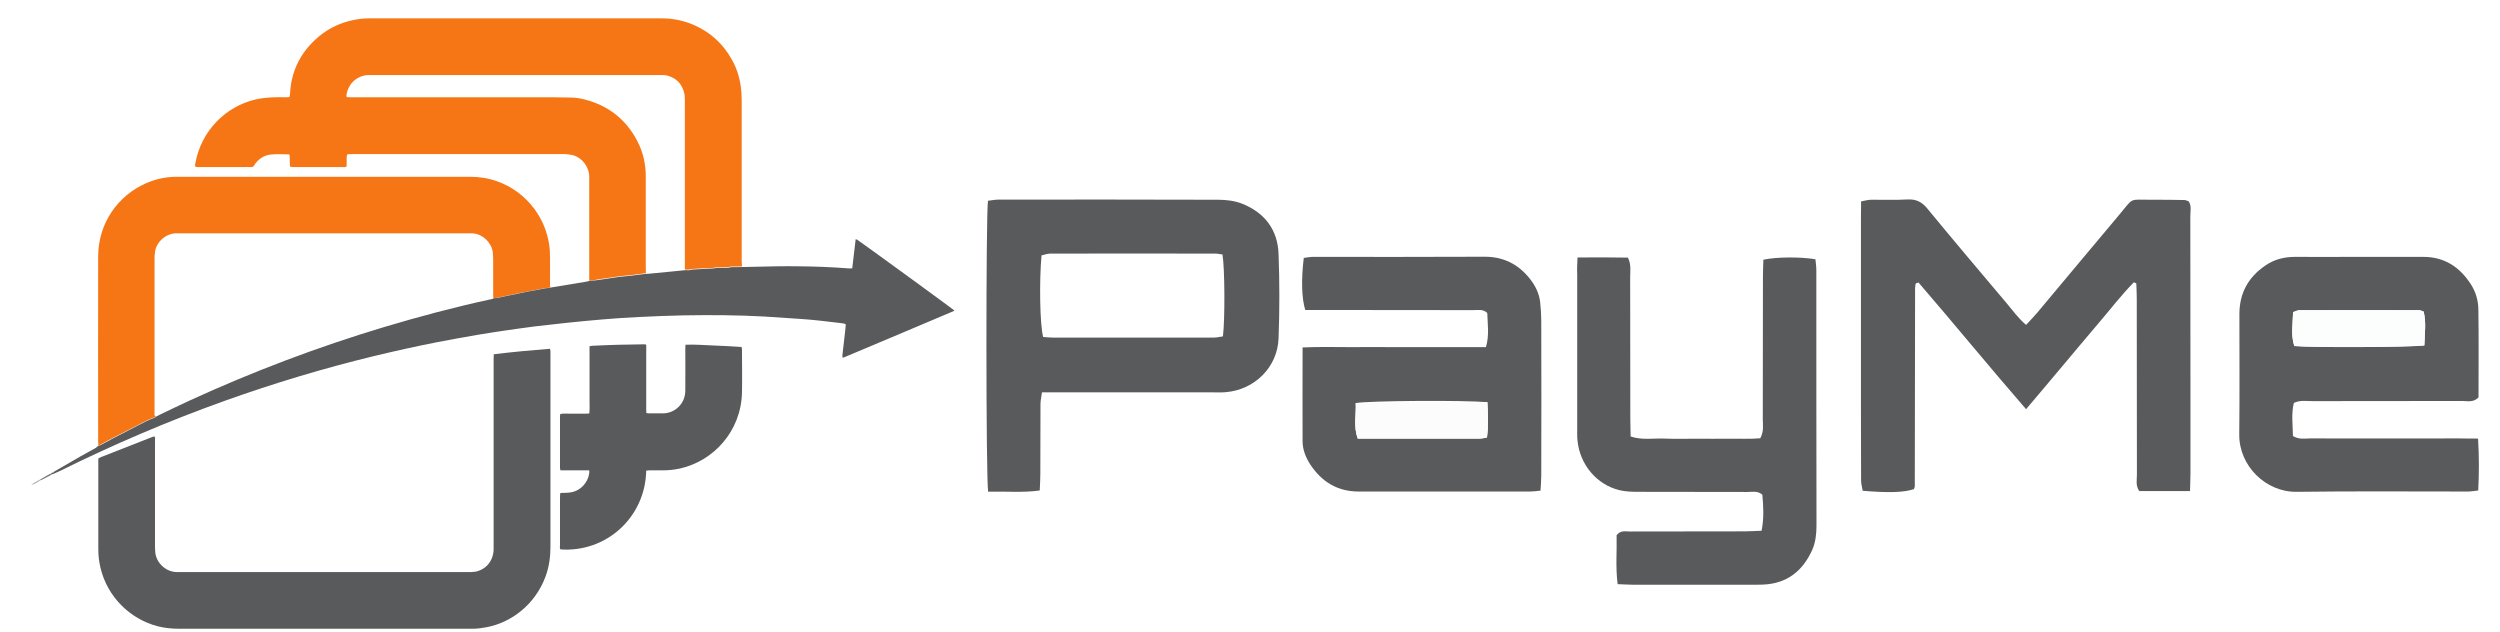
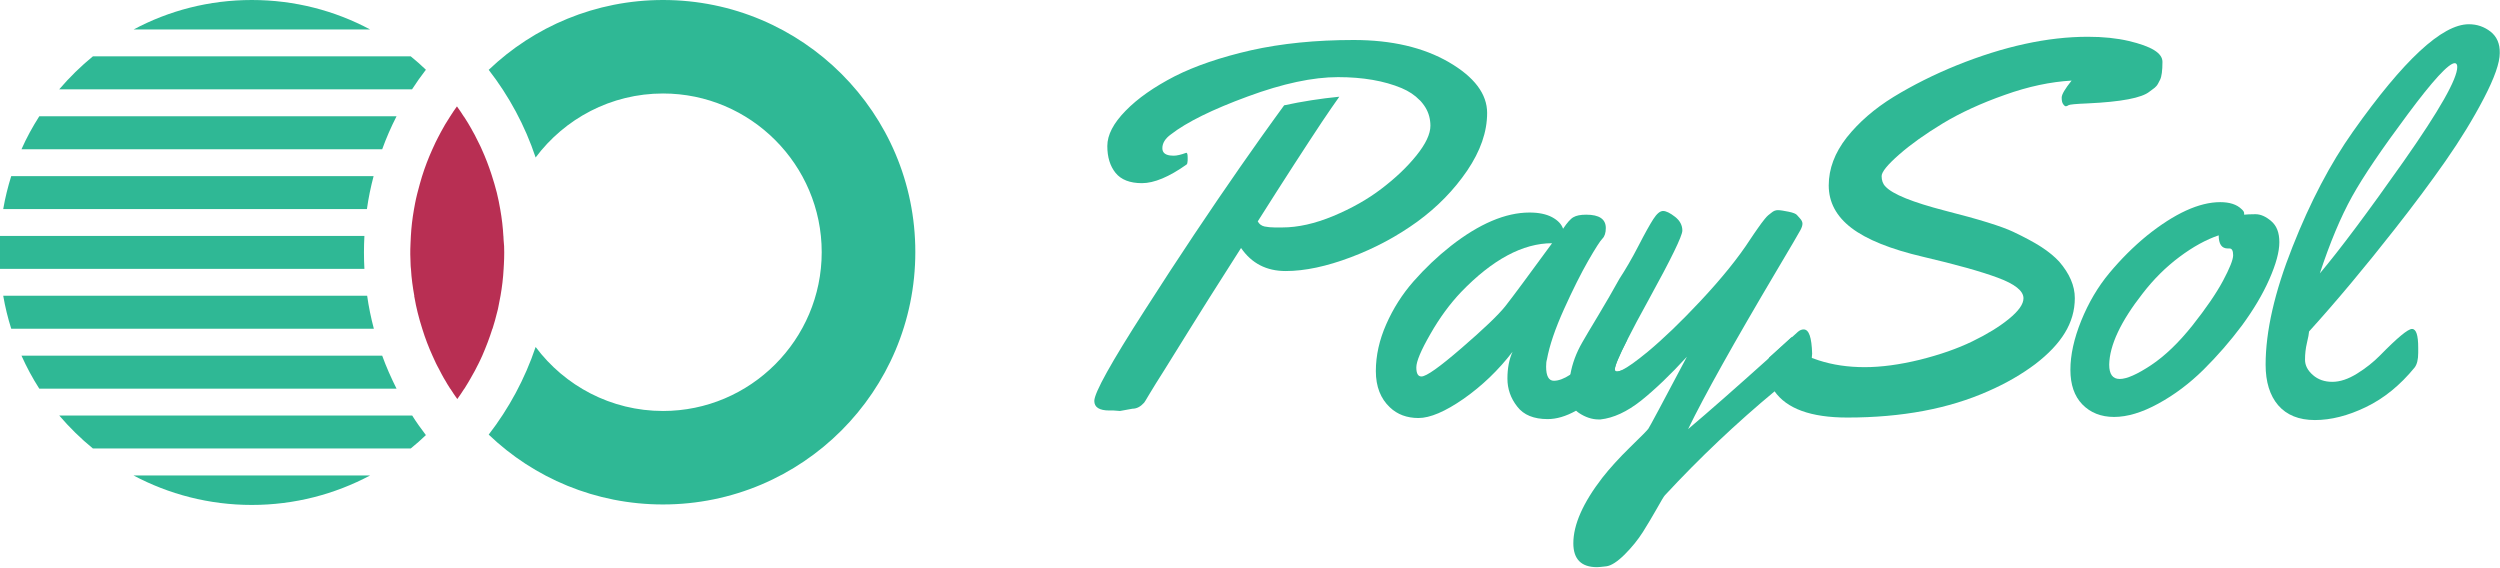
- <svg xmlns="http://www.w3.org/2000/svg" version="1.1" id="Layer_1" x="0px" y="0px" viewBox="0 0 1675.9 423.5" style="enable-background:new 0 0 1675.9 423.5;" xml:space="preserve">
+ <svg xmlns="http://www.w3.org/2000/svg" version="1.1" id="Layer_1" x="0px" y="0px" viewBox="0 0 2093.8 475.1" style="enable-background:new 0 0 2093.8 475.1;" xml:space="preserve">
  <style type="text/css">
- 	.st0{fill-rule:evenodd;clip-rule:evenodd;fill:#F67615;}
- 	.st1{fill-rule:evenodd;clip-rule:evenodd;fill:#595A5C;}
- 	.st2{fill-rule:evenodd;clip-rule:evenodd;fill:#7E7D7D;}
- 	.st3{fill-rule:evenodd;clip-rule:evenodd;fill:#B4B3B3;}
- 	.st4{fill-rule:evenodd;clip-rule:evenodd;fill:#8B8A8A;}
- 	.st5{fill-rule:evenodd;clip-rule:evenodd;fill:#FCFCFC;}
- 	.st6{fill-rule:evenodd;clip-rule:evenodd;fill:#FCFDFD;}
+ 	.st0{fill:#2FB895;}
+ 	.st1{fill:#B82F53;}
</style>
  <g>
-     <path class="st0" d="M395,188.3c0-23.2,0-46.3,0-69.5c0-7.1-4.8-13.1-11-14.8c-1.6-0.4-3.3-0.5-4.9-0.7c-0.6-0.1-1.2,0-1.8,0   c-47.1,0-94.2,0-141.3,0c-1,0-2.1,0-3.1,0.1c-0.8,1.5-0.4,2.9-0.5,4.3c-0.1,1.3,0,2.6,0,3.8c-1,0.8-2,0.5-3,0.5   c-8.6,0-17.3,0-25.9,0c-2.3,0-4.6,0-6.9,0c-0.7,0-1.3-0.1-2.1-0.2c-0.5-2.8,0-5.4-0.4-7.9c-0.2-0.2-0.3-0.4-0.5-0.4   c-4-0.1-8.1-0.3-12.1,0.1c-4.5,0.5-7.9,2.8-10.5,6.3c-0.2,0.2-0.3,0.4-0.4,0.7c-0.5,1.1-1.4,1.5-2.6,1.4c-1.6-0.1-3.2,0-4.8,0   c-9.8,0-19.5,0-29.3,0c-1,0-1.9,0-2.7-0.1c-0.7-0.8-0.4-1.5-0.3-2.2c3.9-22.1,20.5-38.5,40.7-43.1c4.1-0.9,8.2-1.2,12.3-1.4   c2.6-0.1,5.3,0,7.9,0c0.7,0,1.4-0.1,2.2-0.1c0.4-1.2,0.5-2.3,0.5-3.4C195.4,48,201,36.4,210.9,27c7.5-7.2,16.4-11.7,26.6-13.7   c3.5-0.7,7-1,10.5-1c65.2,0,130.3,0,195.5,0c7.7,0,15,1.5,22,4.6c10.8,4.8,19.1,12.4,24.9,22.7c3.3,5.7,5.3,11.9,6.2,18.4   c0.4,3,0.6,6,0.6,8.9c0,36.1,0,72.2,0,108.3c0,1.1,0.1,2.3,0.2,3.4c-1.8,0-3.7,0.1-5.5,0.1c-0.6,0-1.3-0.1-1.8,0   c-2.7,0.6-5.4,0.4-8.1,0.5c-0.8,0-1.6-0.1-2.4,0.1c-1.6,0.5-3.3,0.3-5,0.4c-3.5,0.2-7,0.4-10.5,0.6c-0.3,0-0.5,0-0.8,0.1   c-1.4,0.5-2.8,0.4-4.2,0.3c0-38,0-75.9,0-113.9c0-1.6-0.1-3.2-0.5-4.7c-1.5-6-5.3-9.8-11.2-11.4c-1.9-0.5-3.8-0.4-5.8-0.4   c-63.9,0-127.9,0-191.8,0c-1.1,0-2.1,0-3.2,0c-6.8,0.4-12.4,5.1-14,11.6c-0.2,1-0.5,2-0.2,3.2c1.1,0,2.2,0.1,3.2,0.1   c44.8,0,89.7,0,134.5,0c4.2,0,8.4,0.2,12.7,0.2c3.3,0,6.5,0.6,9.6,1.4c15.5,4.1,27.1,13.2,34.6,27.3c4,7.5,5.9,15.6,5.9,24.1   c0,20.5,0,41,0,61.6c0,1.1,0.1,2.3,0.1,3.4c-1,0.1-1.9,0.1-2.9,0.3c-2.3,0.3-4.7,0.6-7,0.9c-2,0.2-4,0.4-6,0.6   c-1.6,0.2-3.1,0.4-4.7,0.6c-1.8,0.3-3.6,0.6-5.4,0.8c-2.1,0.3-4.1,0.6-6.2,0.9C399,187.8,397,188.1,395,188.3z" />
-     <path class="st1" d="M331,237.5c12.7-1.6,25.1-2.7,37.7-3.7c0.1,0.6,0.2,1.1,0.3,1.6c0,0.5,0,1.1,0,1.6c0,43.2,0,86.3,0,129.5   c0,6.8-0.9,13.5-3.3,20c-6.9,18.7-22.9,30.9-39.7,34c-3.1,0.6-6.3,1-9.4,1c-1.1,0-2.1,0-3.2,0c-64.2,0-128.4,0-192.6,0   c-5.1,0-10.2-0.4-15.2-1.7c-18.8-5-33.6-19.9-38.2-39c-1-4.1-1.5-8.3-1.5-12.6c0-19.6,0-39.3,0-58.9c0-0.6,0-1.2,0-1.9   c0.6-0.3,1.1-0.7,1.6-0.9c11.5-4.5,22.9-9,34.4-13.5c0.6-0.2,1.1-0.3,1.7-0.5c0.5,1,0.3,2,0.3,3c0,23.7,0,47.4,0,71.1   c0,1.5,0.1,3,0.3,4.5c1.1,6.9,7.5,12.5,14.7,12.4c0.7,0,1.4,0,2.1,0c64.3,0,128.6,0,192.9,0c1.7,0,3.4,0,5-0.3   c7.1-1.5,11.8-7.4,12-14.8c0-1.1,0-2.1,0-3.2c0-41.4,0-82.8,0-124.2C330.9,239.8,330.9,238.8,331,237.5z" />
-     <path class="st0" d="M66,298.8c-0.1-0.9-0.2-1.7-0.2-2.6c0-41.5-0.1-83,0-124.4c0.1-22.5,13.5-40.9,32.4-49.1   c6.5-2.8,13.4-4.2,20.5-4.2c21.7,0,43.3,0,65,0c14.8,0,29.6,0,44.4,0c29,0,57.9,0.1,86.9,0c6.2,0,12.3,0.9,18.1,3   c10.3,3.6,18.6,9.9,25.1,18.5c5.4,7.3,8.7,15.5,10,24.4c0.4,2.6,0.5,5.3,0.5,7.9c0.1,6.1,0,12.2,0,18.2c0,0.8-0.2,1.6,0.6,2.1   c-0.2,0.1-0.5,0.3-0.7,0.3c-3.3,0-6.4,1-9.6,1.5c-3,0.5-6,1.1-9,1.7c-4.2,0.8-8.4,1.8-12.6,2.6c-2.2,0.4-4.4,1.3-6.7,1.1   c0-1-0.1-1.9-0.1-2.9c0-7.8,0-15.7,0-23.5c0-1.5-0.2-3-0.3-4.5c-0.8-6.1-6.7-12.3-14-12.5c-1.3,0-2.6,0-4,0c-63.5,0-127,0-190.5,0   c-1.1,0-2.1,0-3.2,0c-7.7-0.1-14,6.2-14.7,12.6c-0.2,1.4-0.3,2.8-0.3,4.2c0,16.6,0,33.1,0,49.7c0,17.7,0,35.4,0,53.1   c0,0.9-0.2,1.9,0.2,2.8c0.3,0.1,0.6,0.2,0.8,0.2c-0.2,0.2-0.4,0.4-0.6,0.5c-2.1,0.9-4.2,1.7-6.2,2.7c-3.5,1.7-6.8,3.6-10.3,5.3   c-7,3.5-13.9,7-20.7,10.9C66.8,298.7,66.4,298.7,66,298.8z" />
-     <path class="st1" d="M66,298.8c0.3-0.1,0.7-0.1,1-0.2c6.8-3.8,13.8-7.4,20.7-10.9c3.4-1.7,6.8-3.6,10.3-5.3c2-1,4.2-1.8,6.2-2.7   c0.2-0.1,0.4-0.3,0.6-0.5c0.7-0.4,1.4-0.7,2.1-1.1c6.7-3.2,13.3-6.4,20-9.5c42.3-19.4,85.8-35.9,130.4-49.3   c23.4-7,47-13.3,70.9-18.5c0.9-0.2,1.9-0.2,2.7-0.9c2.3,0.1,4.5-0.7,6.7-1.1c4.2-0.8,8.4-1.7,12.6-2.6c3-0.6,6-1.2,9-1.7   c3.2-0.5,6.3-1.5,9.6-1.5c0.2,0,0.5-0.2,0.7-0.3c7.9-1.3,15.7-2.6,23.6-3.9c0.6-0.1,1.2-0.3,1.8-0.4c2-0.2,4-0.5,6-0.7   c2.1-0.3,4.1-0.6,6.2-0.9c1.8-0.3,3.6-0.6,5.4-0.8c1.6-0.2,3.1-0.5,4.7-0.6c2-0.2,4-0.4,6-0.6c2.3-0.3,4.7-0.6,7-0.9   c1-0.1,1.9-0.2,2.9-0.3c0.3,0,0.5,0,0.8,0c5.2-0.5,10.3-1,15.5-1.5c3.3-0.3,6.6-0.7,9.9-1c1.4,0.1,2.8,0.2,4.2-0.3   c0.2-0.1,0.5-0.1,0.8-0.1c3.5-0.2,7-0.4,10.5-0.6c1.7-0.1,3.3,0,5-0.4c0.7-0.2,1.6-0.1,2.4-0.1c2.7-0.1,5.4,0.2,8.1-0.5   c0.6-0.1,1.2,0,1.8,0c1.8,0,3.7-0.1,5.5-0.1c8.1-0.2,16.2-0.3,24.3-0.5c4.1-0.1,8.3,0,12.4,0c11.4,0.1,22.9,0.5,34.3,1.4   c0.9,0.1,1.7,0,2.7,0c0.8-6.6,1.5-13,2.3-19.5c0.4,0.1,0.7,0.1,0.9,0.2c3.1,2,63.8,46.2,65.1,47.4c0,0.1,0,0.2,0,0.3   s-0.1,0.1-0.2,0.2c-24.6,10.4-49.1,20.8-73.7,31.1c-0.2,0.1-0.5,0.1-0.9,0.1c0-0.5-0.1-1-0.1-1.5c0.6-5.2,1.2-10.5,1.8-15.7   c0.2-1.7,0.3-3.3,0.5-5c-1.1-0.8-2.2-0.7-3.3-0.9c-9-1.1-18-2.2-27-2.8c-8.1-0.5-16.2-1.1-24.2-1.6c-17.9-1-35.9-1.1-53.9-0.8   c-10,0.2-20.1,0.6-30.1,1.1c-8.1,0.4-16.2,0.9-24.2,1.6c-8.4,0.7-16.8,1.5-25.2,2.4c-6.8,0.7-13.7,1.5-20.5,2.3   c-7,0.9-13.9,1.9-20.9,2.9c-5.7,0.9-11.5,1.7-17.2,2.7c-9.2,1.6-18.4,3.2-27.5,5c-14.2,2.8-28.2,5.9-42.3,9.3   c-33.8,8.2-67,18.2-99.8,29.9c-38,13.6-75,29.4-111.1,47.3c-1.6,0.8-3.3,1.4-5,2.1c-0.4,0-0.9-0.1-1.3-0.1c0.6-0.4,1.1-0.7,1.7-1.1   c0.5,0.1,0.8-0.1,1.1-0.6l0,0c0.2-0.1,0.4-0.3,0.6-0.4c5.8-3.3,11.5-6.7,17.3-10c3.3-1.9,6.8-3.7,10.1-5.6   C64.8,299.8,65.4,299.2,66,298.8z" />
-     <path class="st1" d="M433.2,315.5c-0.6,31.3-26.8,55-57.5,52.8c-0.6-0.8-0.3-1.8-0.3-2.7c0-10.6,0-21.1,0-31.7c0-1,0-2.1,0.1-3.2   c1-0.5,2-0.2,2.9-0.3c1.6-0.1,3.2-0.1,4.7-0.4c6.2-1.2,11-6.5,11.9-12.7c0.1-0.6,0-1.2,0-2c-2.3,0-4.4,0-6.5,0s-4.2,0-6.3,0   c-2.1,0-4.2,0-6.5,0c-0.1-0.6-0.3-1.1-0.3-1.6c0-11.6,0-23.2,0-34.9c0-0.4,0.1-0.9,0.2-1.3c2.2-0.4,4.3-0.2,6.4-0.2   c2.2,0,4.4,0,6.6,0c2.1,0,4.2,0.1,6.4-0.1c0.4-2.6,0.2-5,0.2-7.5c0-2.6,0-5.1,0-7.7c0-2.5,0-4.9,0-7.4s0-4.9,0-7.4   c0-2.6,0-5.1,0-7.7c0-2.5,0-4.9,0-7.4c0.7-0.1,1.2-0.3,1.7-0.3c11.8-0.6,23.6-0.9,35.4-1c0.2,0,0.5,0.1,0.9,0.3   c0.1,1.9,0,3.8,0,5.7s0,3.9,0,5.8c0,1.8,0,3.7,0,5.5c0,1.9,0,3.9,0,5.8s0,3.9,0,5.8c0,1.9,0,3.9,0,5.8c0,1.8,0,3.7,0,5.5   c0,1.9-0.1,3.8,0.1,5.9c0.7,0.1,1.2,0.2,1.7,0.2c3.1,0,6.2,0,9.2,0c7.8,0.1,15.2-6.1,15.2-15.3c0.1-9.2,0-18.5,0-27.7   c0-0.9,0.1-1.9,0.1-3c6.4-0.3,12.6,0.3,18.8,0.5c6.2,0.2,12.5,0.6,18.8,1c0.1,0.6,0.3,1.1,0.3,1.6c0,9.7,0.2,19.4,0,29.1   c-0.7,26-19.2,45.8-41.7,50.8c-3.7,0.8-7.5,1.2-11.3,1.2c-3,0-6,0-9,0C434.7,315.3,434.1,315.4,433.2,315.5z" />
-     <path class="st1" d="M1468.1,329.2c-12.3,0-23.2,0-34,0c-2.6-3.7-1.6-7.4-1.6-11c-0.1-39.4,0-78.8-0.1-118.2c0-3.3-0.2-6.6-0.3-9.9   c0-0.2-0.6-0.3-1.6-0.9c-8.6,8.7-16,18.5-24.1,27.9c-7.9,9.2-15.6,18.6-23.5,27.9c-8,9.6-16.1,19.1-24.7,29.3   c-24.7-28.4-48.1-57.1-72.1-84.9c-1.2,0.4-1.6,0.4-1.8,0.7c-0.2,0.2-0.3,0.7-0.3,1c-0.1,0.7-0.2,1.5-0.2,2.2   c-0.1,44.2-0.1,88.4-0.2,132.5c0,0.4-0.1,0.7-0.2,1.1c-0.1,0.3-0.3,0.7-0.4,1c-6.7,2.2-16.6,2.6-34.3,1.1c-0.4-2.2-1.1-4.6-1.1-7   c-0.1-15.8-0.1-31.7-0.1-47.5c0-42.3,0-84.7,0-127c0-4,0.1-8,0.1-12.5c2.7-0.5,4.8-1.1,6.9-1.1c8.1-0.1,16.2,0.3,24.3-0.2   c5.7-0.3,9.6,1.7,13.2,6.1c17.5,21.3,35.4,42.4,53.2,63.5c4,4.7,7.6,9.9,13,14.5c2.7-2.9,5.2-5.5,7.5-8.2   c18.2-21.7,36.3-43.5,54.6-65.2c10.5-12.5,6.4-10.4,22.1-10.5c7.4-0.1,14.7,0.1,22.1,0.2c0.7,0,1.4,0.4,2.6,0.8   c2.2,2.9,1.2,6.7,1.2,10.2c0.1,42,0.1,83.9,0.1,125.9c0,15.5,0,30.9,0,46.4C1468.4,320.9,1468.2,324.5,1468.1,329.2z" />
-     <path class="st1" d="M662.4,329.6c-1.5-11-1.5-185.4-0.1-195c2.4-0.3,4.8-0.8,7.3-0.8c49,0,98-0.1,147,0.1c5.4,0,11.2,0.7,16.2,2.7   c15,6,23.8,17.5,24.3,33.8c0.7,18.8,0.7,37.6,0,56.4c-0.7,19.4-16.1,34.5-35.4,36.1c-3.3,0.3-6.6,0.1-9.9,0.1   c-33.9,0-67.8,0-101.7,0c-3.6,0-7.3,0-11.6,0c-0.4,3-1,5.5-1,7.9c-0.1,15.5,0,30.9-0.1,46.4c0,3.6-0.2,7.3-0.4,11.5   C685.4,330.4,674.1,329.3,662.4,329.6z M819.5,170.6c-1.6-0.2-3.3-0.6-5-0.6c-36.8,0-73.6-0.1-110.4,0c-2,0-4.1,0.8-5.9,1.2   c-1.6,17.5-1.1,46.8,1.1,54.7c1.9,0.1,4.1,0.4,6.3,0.4c36.1,0,72.1,0,108.2,0c2.1,0,4.2-0.6,6-0.8   C821.2,214.5,821.1,179.9,819.5,170.6z" />
-     <path class="st1" d="M1057.5,172.6c12.3-0.1,23.2-0.1,33.8,0.1c2.3,4.7,1.5,8.8,1.5,12.8c0.1,31.7,0,63.3,0.1,95   c0,4,0.1,8,0.2,12.1c7.9,2.6,15.3,1.1,22.5,1.4c7.4,0.3,14.7,0.1,22.1,0.1c7,0,14,0.1,21,0c7.3-0.1,14.6,0.3,21.3-0.3   c2.6-4.8,1.7-8.9,1.7-12.9c0.1-31.7,0-63.3,0.1-95c0-4,0.2-8,0.3-11.8c8.8-1.9,24.8-2,34.9-0.3c0.2,2.3,0.6,4.8,0.6,7.3   c0,57.1,0,114.2,0.1,171.2c0,5.6-0.6,11.1-2.8,16.2c-6.4,14.3-17,22.8-33.2,23.4c-3.3,0.1-6.6,0.1-9.9,0.1c-25.4,0-50.8,0-76.2,0   c-3.6,0-7.2-0.3-11.2-0.4c-1.5-11.6-0.4-22.5-0.7-32.8c2.7-3.5,5.9-2.5,8.7-2.5c25.8-0.1,51.6,0,77.3-0.1c3.6,0,7.2-0.3,11.2-0.4   c1.7-8.6,1.2-16.5,0.5-24.2c-3.1-2.7-6.6-1.8-9.8-1.8c-24.3-0.1-48.6,0-72.9-0.1c-4.4,0-8.9-0.1-13.1-1.1   c-15.4-3.8-26.5-17.2-28.1-33.2c-0.3-2.6-0.2-5.2-0.2-7.7c0-34.6,0-69.2,0-103.8C1057.1,180.4,1057.3,177.1,1057.5,172.6z" />
-     <path class="st1" d="M873.2,232.9c11.5-0.5,21.7-0.2,32-0.2c9.9-0.1,19.9,0,29.8,0c10.3,0,20.6,0,30.9,0c9.9,0,19.8,0,30.2,0   c2.4-8,1.1-15.6,0.9-22.9c-3-2.9-6.5-1.8-9.7-1.9c-33.5-0.1-67-0.1-100.5-0.1c-4,0-8,0-11.8,0c-2.4-7.6-2.8-20.4-1-34.9   c1.9-0.2,4-0.7,6.1-0.7c38.3,0,76.6,0.1,114.9-0.1c12.8-0.1,22.8,5,30.6,14.8c3.7,4.7,6.3,10,6.9,16c0.4,4,0.7,8.1,0.7,12.1   c0.1,34.6,0.1,69.2,0,103.8c0,3.2-0.3,6.5-0.5,10.1c-2.7,0.3-4.9,0.6-7,0.6c-38.3,0-76.6,0-114.9,0c-14.1,0-24.6-6.4-32.3-17.9   c-3.1-4.7-5.2-9.9-5.3-15.5C873.1,275.6,873.2,255,873.2,232.9z M997.1,269.6c-16.2-1.4-79.3-1-88.3,0.6c0.5,7.6-1.7,15.4,1.4,23.8   c27.5,0,54.7,0,81.9,0c1.4,0,2.8-0.4,4.7-0.7C997.9,285.4,997.5,277.9,997.1,269.6z" />
-     <path class="st1" d="M1661.2,294c0.7,12.4,0.7,23.3,0.1,34.8c-2.7,0.3-4.8,0.7-6.9,0.7c-38.3,0-76.6-0.3-114.8,0.2   c-20.5,0.3-38.7-17.2-38.5-38.5c0.3-26.9,0.1-53.7,0.1-80.6c0-14,5.9-24.8,17.4-32.6c5.9-4.1,12.6-5.8,19.8-5.8   c12.9,0.1,25.8,0,38.6,0c15.8,0,31.7,0,47.5,0c14.2,0,24.4,6.8,31.9,18.4c3.3,5.1,4.9,10.9,5,16.7c0.3,19.8,0.1,39.7,0.1,59.1   c-3.5,3.6-7.4,2.4-10.9,2.4c-33.5,0.1-67,0-100.5,0.1c-4,0-8.1-0.8-12.4,1.2c-1.8,7.4-0.7,14.9-0.6,22.2c4.2,2.5,7.9,1.6,11.5,1.6   c33.5,0.1,67,0,100.5,0C1652.7,294,1656.4,294,1661.2,294z M1625.2,231.6c0.2-8.1,1.3-15.6-0.5-22.7c-1.6-0.5-2.2-0.9-2.9-0.9   c-26.8-0.1-53.6-0.1-80.4,0c-1.3,0-2.6,0.8-4.2,1.3c-0.2,7.9-1.6,15.4,0.8,22.7C1550.1,233.1,1615.6,232.8,1625.2,231.6z" />
-     <path class="st2" d="M33.4,317.7c0.4,0,0.9,0.1,1.3,0.1c-0.4,0.3-0.7,0.8-1.1,1c-2.1,1.1-4.2,2.1-6.3,3.2c-0.2-0.2-0.3-0.4-0.5-0.5   C28.9,320.2,31.1,319,33.4,317.7z" />
-     <path class="st3" d="M26.7,321.5c0.2,0.2,0.3,0.4,0.5,0.5c-2,1.2-4,2.7-6.4,3.1l0,0C22.6,323.6,24.6,322.5,26.7,321.5z" />
-     <path class="st4" d="M36.1,316.1c-0.2,0.5-0.6,0.6-1.1,0.6C35.4,316.5,35.8,316.3,36.1,316.1z" />
-     <path class="st4" d="M36.7,315.7c-0.2,0.1-0.4,0.3-0.6,0.4C36.3,316,36.5,315.8,36.7,315.7z" />
-     <path class="st3" d="M20.8,325.1c0,0.1-0.1,0.1-0.1,0.2C20.8,325.2,20.8,325.2,20.8,325.1C20.9,325.1,20.8,325.1,20.8,325.1z" />
-     <path class="st5" d="M997.1,269.6c0.4,8.2,0.8,15.8-0.3,23.7c-1.9,0.3-3.3,0.7-4.7,0.7c-27.2,0-54.4,0-81.9,0   c-3.1-8.3-1-16.2-1.4-23.8" />
-     <path class="st6" d="M1621.8,207.9c0.7,0,1.4,0.4,2.9,0.9c1.8,7.1,0.8,14.6,0.5,22.7c-9.7,1.3-75.1,1.5-87.2,0.4   c-2.4-7.3-1-14.8-0.8-22.7c1.6-0.5,2.9-1.3,4.2-1.3" />
+     <g>
+       <g>
+         <path class="st0" d="M1213.5,52.1c-21.4-12.4-48-18.6-79.8-18.6c-31.8,0-60.4,2.9-85.9,8.6c-25.4,5.8-46.8,13.1-64,21.8     c-17.2,8.9-30.9,18.4-41.1,28.9c-10.2,10.4-15.3,20.2-15.3,29.5c0,9.3,2.3,16.8,6.9,22.5c4.6,5.7,12,8.6,22.1,8.6     c10.2,0,22.7-5.2,37.5-15.7c0.3-0.3,0.5-0.8,0.6-1.7c0.2-0.9,0.2-2.1,0.2-3.6c0-3-0.3-4.4-1.1-4.4h-0.2     c-4.3,1.6-7.8,2.4-10.5,2.4c-1.1,0-2.1-0.1-3-0.2c-4.3-0.6-6.4-2.6-6.4-6.1c0-4.2,2.4-8.1,7.1-11.5c13.4-10.4,35-21,64.4-31.8     c29.5-10.9,54.7-16.2,75.6-16.2c20.9,0,38.7,3.1,53.3,9.2c6.1,2.6,11.1,5.9,15.1,10.1c0,0,0,0,0.1,0c0.8,0.9,1.7,1.8,2.5,2.9     c3.4,4.3,5.4,9,6.1,14.2c0.2,1.4,0.3,2.9,0.3,4.3c0,6.9-3.9,15.2-11.7,24.9c-7.8,9.7-17.5,18.9-29.2,27.8     c-11.6,8.9-25.1,16.5-40.4,22.9c-15.4,6.4-29.6,9.6-42.9,9.6h-6.2c-3,0-5.9-0.3-8.5-0.8c-2.6-0.6-4.5-2-5.7-4.3     c22.7-35.9,40.7-63.6,53.7-83.2c5.8-8.7,10.7-15.7,14.6-21.2c-15.4,1.5-31.4,4-46.2,7.2c-4.5,6.2-11,15.1-19.4,26.9     c-5,7.2-10.8,15.4-17.3,24.6c-25,35.9-51.7,75.8-79.9,119.9c-28.3,44-42.4,69.4-42.4,76.2c0,5.3,4.2,8,12.7,8h3.6l5.2,0.4     l10.5-1.9c3.5,0,6.7-1.7,9.7-5c0.2-0.1,1.7-2.6,4.6-7.5c2.9-4.9,7.1-11.6,12.5-20.1c5.4-8.6,11.9-19.1,19.7-31.7     c7.7-12.5,22.5-36,44.4-70.3c8.9,12.9,21.3,19.3,37.4,19.3s34.3-3.9,54.7-11.6c20.4-7.7,38.9-17.7,55.6-29.8     c16.7-12.2,30.6-26.4,41.7-42.7c11.1-16.4,16.7-32.4,16.7-48.3S1234.8,64.5,1213.5,52.1z" />
+       </g>
+       <g>
+         <path class="st0" d="M1352.4,309.4c0-2.9,3.4-11.1,10.4-24.8c-0.1-0.9-0.2-1.7-0.3-2.6c-0.6-4.1-2.2-6.2-5-6.2     c-1.7,0-3,0.3-3.9,1.1c-0.8,0.7-3.5,3.5-7.8,8.4c-4.4,4.9-8.9,9.6-13.4,14.3c-4.6,4.7-9.9,9-15.7,13.1c-0.5,0.4-1.1,0.7-1.6,1.1     c-5.2,3.4-9.8,5.1-13.7,5.1c-4.3,0-6.5-4-6.5-11.8c0-2.6,0.2-4.6,0.7-6.1c2.1-11.6,6.9-25.7,14.3-42.1s14.2-29.9,20.2-40.4     c6.1-10.6,10.1-16.8,12-18.7c1.8-1.8,2.8-4.8,2.8-8.8c0-7.5-5.5-11.2-16.4-11.2c-4.8,0-8.3,0.7-10.7,2.1     c-2.4,1.3-5.3,4.6-8.7,9.7c-1.3-3.9-4.4-7.1-9.2-9.7c-4.9-2.6-11.2-3.9-18.9-3.9c-20.1,0-42.1,9.4-65.9,28     c-11.3,8.9-21.7,18.8-31.2,29.6c-9.5,10.8-17.1,22.8-22.9,36c-5.8,13.1-8.7,26.2-8.7,39.2s4,23.1,11.8,30.4     c6.2,5.9,14.2,8.9,23.9,8.9c9.7,0,22.4-5.4,37.8-16.1c15.4-10.8,29.1-23.9,41-39.4c-2.9,6.4-4.3,13.9-4.3,22.5     c0,8.6,2.7,16.4,8.2,23.4c5.4,7.1,14,10.5,25.5,10.5c7.4,0,15.3-2.3,23.7-7c4.8-2.6,9.7-6,14.8-10.2c11-9,19.1-17,24-23.9     c-1.8,0.9-3.4,1.3-4.5,1.3S1352.4,310.5,1352.4,309.4z M1260.7,256.5c-6,7.5-18.2,19.1-36.6,35c-18.4,15.9-29.5,23.8-33.6,23.8     c-2.9,0-4.3-2.5-4.3-7.6c0-5,3.9-14.3,11.8-28c7.8-13.7,16.4-25.3,25.7-35.1c26.2-27.2,51.7-40.9,76.2-40.9     C1280.3,230.5,1267.3,248.1,1260.7,256.5z" />
+       </g>
+       <g>
+         <path class="st0" d="M1510.6,275.9c-1.6,0-3.1,0.6-4.7,1.9c-1.8,1.7-3.6,3.3-5.4,4.9c-6.4,5.8-12.5,11.4-18.5,16.8     c-28.3,25.4-51,45.4-68.2,59.9c13.5-27.8,38.2-72,74.1-132.6c12.2-20.6,18.9-31.9,20-34.1c1.2-2.2,1.7-4,1.7-5.4     c0-1.4-0.7-2.9-2.1-4.4c-0.9-0.9-1.7-1.8-2.5-2.8c-0.8-1-3.1-2-7.1-2.8c-4-0.8-6.9-1.3-8.9-1.3c-1.9,0-3.7,0.7-5.3,2.1     c-1,0.7-2,1.5-2.8,2.2c-0.8,0.7-1.8,1.7-2.9,3.1c-1.1,1.4-2,2.6-2.8,3.6s-1.8,2.4-3,4.2c-1.2,1.8-2.2,3.2-3,4.3     c-0.8,1.1-1.8,2.6-3.1,4.6c-10.2,15.8-24.3,33.2-42.2,52.3c-16.1,17.2-30.8,31.3-44,42.3c-9.5,7.8-16.6,12.9-21.2,15.1     c-1.8,0.9-3.4,1.3-4.5,1.3s-1.7-0.6-1.7-1.7c0-2.9,3.4-11.1,10.4-24.8c4.5-8.9,10.4-20.1,17.9-33.6     c18.8-34.2,28.2-53.4,28.2-57.9c0-4.4-2-8.3-6.1-11.5c-4.1-3.2-7.5-4.9-10-4.9c-2.6,0-5.3,2.3-8.2,6.8c-2.9,4.5-7.1,12-12.5,22.5     c-5.4,10.5-10.8,19.7-15.9,27.5c-5.5,9.9-11.4,20.2-17.8,30.8c-6.4,10.6-10.9,18.2-13.4,22.6c-5,8.7-8.3,17.6-9.9,26.8     c-0.7,4.2-1.1,8.5-1.1,12.8c0,7.7,1.9,13.5,5.8,17.3c0.7,0.7,1.5,1.4,2.4,2c5.4,3.6,11,5.5,16.6,5.5h1.5     c10.9-1.2,22.2-6.4,34.1-15.8c11.7-9.4,24.5-21.6,38.3-36.7c-20.6,39-31.4,59.1-32.3,60.3c-0.8,1.2-5.9,6.4-15.3,15.5     c-9.3,9.1-17,17.6-23.2,25.5c-16.2,21-24.3,39.3-24.3,54.9c0,13.3,6.6,20,19.8,20c1.1,0,3.8-0.2,7.8-0.7     c4.1-0.5,9.2-3.8,15.3-9.8c6.1-6.1,11.2-12.4,15.4-19c4.2-6.7,8.1-13.3,11.8-19.8c3.6-6.5,5.8-10.1,6.6-10.9     c29.2-31.5,60.1-60.7,92.4-87.5c1.1-0.9,2.2-1.8,3.2-2.7c8.4-7,16.9-13.8,25.5-20.4c1-0.9,1.6-2.4,1.9-4.5     c0.1-0.7,0.2-1.5,0.2-2.3c0.1-0.4,0.1-0.8,0.1-1.2C1517.3,282.6,1515.1,275.9,1510.6,275.9z" />
+       </g>
+       <g>
+         <path class="st0" d="M1782.8,34.3c-9.9-2.3-21.3-3.5-34.2-3.5c-33.7,0-70.3,8-109.8,23.9c-19,7.7-36.7,16.6-52.8,26.4     c-16.1,9.9-29.2,21.3-39.3,34c-10,12.8-15.1,26.2-15.1,40.2c0,14,6.3,25.9,19,35.6c12.7,9.7,32.7,17.8,60.1,24.2     c27.3,6.4,48.2,12.2,62.5,17.5c14.3,5.3,21.5,11,21.5,17.2c0,4.9-4,10.6-12.2,17.3c-8.1,6.6-18.4,12.9-30.8,18.9     c-12.4,6-27,11.1-43.8,15.3c-16.8,4.1-32.2,6.2-46.2,6.2s-26.8-1.9-38.5-5.7c-2.3-0.8-4.4-1.5-6.3-2.2c-1.8-0.8-3.4-1.6-4.8-2.3     c-4.3-2.4-6.5-4.9-6.5-7.4l2.8-5.8c0-1.7-1.3-2.6-3.9-2.6c-1.1,0-2.5,0.3-4.3,1.1c-6.4,5.8-12.5,11.4-18.5,16.8     c-1.2,3-1.8,6.3-1.8,9.9c0,4.8,1.2,9.4,3.6,13.9c0.3,0.5,0.6,1,0.8,1.5c0.5,1,1.1,1.8,1.7,2.7c10.3,14.9,30.6,22.3,61.2,22.3     c45.7,0,84.9-7.4,118-22.1c15.1-6.6,28.1-14.2,39.3-22.6c11.1-8.5,19.4-17.2,24.9-26.3c5.5-9,8.3-18.7,8.3-29     c0-10.4-4.4-20.5-13.1-30.6c-3.8-4.1-8.7-8.2-15-12.3c-6.2-4-14.1-8.2-23.6-12.7c-9.5-4.5-28.4-10.4-56.8-17.6     c-27.4-7.1-44.1-13.8-50.1-20.3c-2.2-2.2-3.2-5.2-3.2-8.7s4.9-9.5,14.7-18.1c9.7-8.5,21.9-17.2,36.6-26.1     c14.6-8.8,31.9-16.8,51.8-23.8c19.8-7.1,38.5-11,56-12c-5.5,6.9-8.3,11.6-8.3,14.2c0,2.6,0.4,4.5,1.3,5.6     c0.8,1.2,1.6,1.7,2.2,1.7c0.6,0,1.4-0.3,2.2-0.9c0.9-0.6,6.2-1.1,16-1.5c28.2-1.3,45.5-4.6,51.9-9.9c0.6-0.4,1.5-1.1,2.7-2     c1.2-0.8,2.2-1.7,3-2.6c0.8-0.8,1.8-2.6,3.1-5.3c1.3-2.6,2-7.6,2-15S1801.8,38.8,1782.8,34.3z" />
+       </g>
+       <g>
+         <path class="st0" d="M1902.2,185.2c-4.5-3.9-8.9-5.8-13.2-5.8c-4.3,0-7.5,0.2-9.5,0.4v-1.3c0-1-0.7-2.1-2.2-3.4     c-4-3.9-10-5.8-17.8-5.8c-17.6,0-38.2,9.4-61.6,28.2c-11.2,9.2-21.6,19.6-31.2,31.1c-9.6,11.5-17.5,24.9-23.6,39.9     c-6.1,15.1-9.1,28.8-9.1,41.2c0,12.4,3.3,22.1,10,29c6.7,6.9,15.6,10.5,26.6,10.5c11,0,23.4-3.7,36.9-11.1     c13.6-7.4,26.2-16.9,37.9-28.4c11.7-11.6,22.4-23.9,32.2-37c9.7-13.2,17.4-26.1,23-38.8c5.6-12.7,8.4-23,8.4-31     S1906.8,189.1,1902.2,185.2z M1861.8,235.2c-5.7,10.6-14.2,23-25.6,37.4c-11.4,14.3-22.9,25.4-34.6,33.2     c-11.6,7.7-20.4,11.6-26.3,11.6c-5.9,0-8.8-4-8.8-12c0.3-16.2,9.6-36.1,28-59.6c9.1-11.8,19.3-22,30.8-30.6     c11.5-8.6,22.5-14.6,32.9-18.1c0,7.3,2.5,11,7.6,11h1.5c2,0,3,1.9,3,5.7C1870.3,217.5,1867.4,224.7,1861.8,235.2z" />
+       </g>
+       <g>
+         <path class="st0" d="M2085.9,26.5c-5.3-4.1-11.3-6.2-18.2-6.2c-22.4,0-54.7,30-97.1,90c-18.8,26.6-35.7,58.7-50.6,96.5     c-15,37.8-22.5,70.7-22.5,98.7c0,14.3,3.5,25.7,10.5,33.9c7.1,8.2,17.3,12.4,30.8,12.4c13.4,0,27.7-3.6,42.8-10.9     c15.1-7.3,28.6-18.3,40.7-33.1c2-2.6,3-6.7,3-12.3v-4.3c0-10.5-1.7-15.7-5.2-15.7c-3.4,0-12.3,7.4-26.7,22.1     c-5.5,5.6-11.9,10.7-19.3,15.3s-14.3,6.9-20.8,6.9c-6.4,0-11.9-1.9-16.2-5.7c-4.4-3.8-6.6-8.1-6.6-12.8c0-4.8,0.5-9.5,1.6-14.1     c1.1-4.7,1.7-7.8,1.8-9.6c23-25.4,46.9-54,71.9-85.9c15.8-20.1,29.9-39,42.4-56.9c12.5-17.9,23.2-35.4,32.1-52.5     c8.9-17.1,13.3-29.7,13.3-37.8C2093.8,36.6,2091.1,30.6,2085.9,26.5z M2013.2,135c-29.9,42.5-53.3,73.8-70.3,94     c8.5-25.8,17.5-47.3,27-64.4s25-39.9,46.4-68.6c21.3-28.7,34.6-43.1,39.6-43.1c1.4,0,2.1,1.1,2.1,3.2     C2058,66.1,2043.1,92.4,2013.2,135z" />
+       </g>
+     </g>
+     <g>
+       <g>
+         <path class="st0" d="M555.3,0c-56.6,0-108.1,22.3-146,58.5c17,21.9,30.4,46.7,39.3,73.4c24.3-32.5,63.1-53.6,106.7-53.6     c73.3,0,132.9,59.7,132.9,132.9c0,73.3-59.7,133-132.9,133c-43.6,0-82.4-21.1-106.7-53.6c-9,26.8-22.4,51.5-39.3,73.4     c37.9,36.3,89.4,58.5,145.9,58.5c116.8,0,211.4-94.7,211.4-211.4C766.7,94.7,672.1,0,555.3,0z" />
+       </g>
+       <g>
+         <path class="st1" d="M422.3,211.4c0,3.5-0.1,7-0.3,10.4c-0.1,1.2-0.1,2.3-0.2,3.4c-0.4,7.6-1.3,15.1-2.6,22.5     c-0.5,3-1.1,5.9-1.7,8.8c-0.3,1.7-0.7,3.5-1.2,5.2c-1.1,4.6-2.4,9.2-3.8,13.6h-0.1c-2.4,7.7-5.3,15.2-8.5,22.6     c-0.6,1.4-1.2,2.7-1.9,4.1c-0.8,1.6-1.5,3.2-2.4,4.8c-1.2,2.4-2.4,4.8-3.8,7.1c-1.1,2.1-2.4,4.2-3.6,6.3     c-1.1,1.8-2.2,3.6-3.3,5.4h-0.1c-1.8,2.9-3.8,5.8-5.8,8.6c-2-2.8-4-5.7-5.8-8.6h-0.1c-0.4-0.7-0.9-1.4-1.3-2.1     c-0.8-1.3-1.7-2.6-2.4-4c-1.2-2-2.4-3.9-3.4-5.9c-0.9-1.6-1.7-3.2-2.5-4.8c-0.9-1.5-1.6-3.1-2.4-4.6c-1-2-1.9-4-2.8-6.1     c-3.3-7.3-6.2-14.8-8.6-22.6c-1.5-4.5-2.7-9.1-3.9-13.7c-0.5-2.2-1-4.3-1.5-6.5c-0.1-0.2-0.1-0.3-0.1-0.6     c-0.4-2.2-0.9-4.5-1.3-6.8h0.1c-1.3-7.4-2.4-14.8-2.8-22.5l-0.2-1.8c-0.1-0.6-0.1-1.2-0.1-1.8c-0.3-5.8-0.4-11.6-0.1-17.4     c0.1-2.2,0.2-4.3,0.3-6.5c0.4-7.6,1.3-15.1,2.6-22.5c0.3-1.8,0.6-3.6,1-5.4c0.4-2.3,1-4.6,1.5-6.8c0.1-0.5,0.3-1.1,0.4-1.6     c0.6-2.5,1.3-5,2-7.5c0.6-2.1,1.2-4.1,1.8-6.2c2.4-7.7,5.3-15.3,8.6-22.6c0.9-2,1.8-4,2.8-6.1c1.5-2.9,2.9-5.8,4.5-8.7     c0.9-1.7,1.8-3.3,2.8-5c0.3-0.4,0.6-1,0.8-1.4c1.3-2.1,2.6-4.3,4-6.4c1.8-2.9,3.8-5.8,5.8-8.6c2,2.8,4,5.7,5.8,8.6h0.1     c1.1,1.8,2.2,3.6,3.4,5.4c1,1.7,2,3.4,2.9,5c0.3,0.4,0.6,1,0.8,1.5c1.3,2.2,2.5,4.5,3.6,6.8c0.8,1.6,1.6,3.1,2.4,4.8     c0.7,1.3,1.3,2.7,1.9,4.1c3,6.6,5.6,13.4,7.9,20.4v0.1c0.1,0.2,0.1,0.3,0.2,0.5c0.8,2.6,1.6,5.2,2.4,7.8c0.7,2.4,1.3,4.9,2,7.3     c1.1,4.6,2.1,9.3,2.9,14.1c1.3,7.4,2.2,14.9,2.6,22.5c0.1,1.1,0.2,2.1,0.2,3.2C422.2,204.3,422.3,207.9,422.3,211.4z" />
+       </g>
+       <g>
+         <path class="st0" d="M310,24.7H111.9C141.4,8.9,175.1,0,210.9,0S280.5,8.9,310,24.7z" />
+       </g>
+       <g>
+         <path class="st0" d="M344,47.2c4.4,3.5,8.6,7.3,12.7,11.2c-4.1,5.3-8,10.8-11.6,16.4H49.6c8.6-10,18-19.3,28.2-27.6H344z" />
+       </g>
+       <g>
+         <path class="st0" d="M32.9,97.4h299.2c-4.6,9-8.6,18.2-12,27.6H18C22.2,115.4,27.3,106.2,32.9,97.4z" />
+       </g>
+       <g>
+         <path class="st0" d="M2.7,175.1c1.6-9.4,3.9-18.6,6.7-27.6h303.5c-2.4,9.1-4.3,18.3-5.6,27.6H2.7L2.7,175.1z" />
+       </g>
+       <g>
+         <path class="st0" d="M348,169.7c-0.4,1.8-0.7,3.6-1,5.4H347C347.3,173.3,347.6,171.5,348,169.7z" />
+       </g>
+       <g>
+         <path class="st0" d="M111.8,398.2H310c-29.5,15.7-63.3,24.7-99.1,24.7S141.3,413.9,111.8,398.2z" />
+       </g>
+       <g>
+         <path class="st0" d="M345.2,348c3.5,5.6,7.4,11,11.5,16.4c-4.1,3.9-8.3,7.7-12.7,11.2H77.8C67.6,367.3,58.2,358,49.6,348H345.2z" />
+       </g>
+       <g>
+         <path class="st0" d="M320.1,297.9c3.4,9.4,7.5,18.6,12,27.6H32.9c-5.6-8.7-10.6-18-14.9-27.6H320.1z" />
+       </g>
+       <g>
+         <path class="st0" d="M2.7,247.7h304.8c1.3,9.3,3.2,18.5,5.6,27.6H9.4C6.6,266.4,4.3,257.1,2.7,247.7L2.7,247.7z" />
+       </g>
+       <g>
+         <path class="st0" d="M0,197.6h305.2c-0.5,9.2-0.5,18.4,0,27.6H0V197.6z" />
+       </g>
+       <g>
+         <path class="st0" d="M344.4,225.2L344.4,225.2c-0.1-0.6-0.1-1.2-0.2-1.8L344.4,225.2z" />
+       </g>
+       <g>
+         <path class="st0" d="M422,221.8c-0.1,1.2-0.1,2.3-0.2,3.4h-0.1C421.9,224.1,422,223,422,221.8z" />
+       </g>
+       <g>
+         <path class="st0" d="M422,200.9c-0.1-1.1-0.1-2.2-0.2-3.2h0.1C421.9,198.7,422,199.8,422,200.9z" />
+       </g>
+     </g>
  </g>
</svg>
